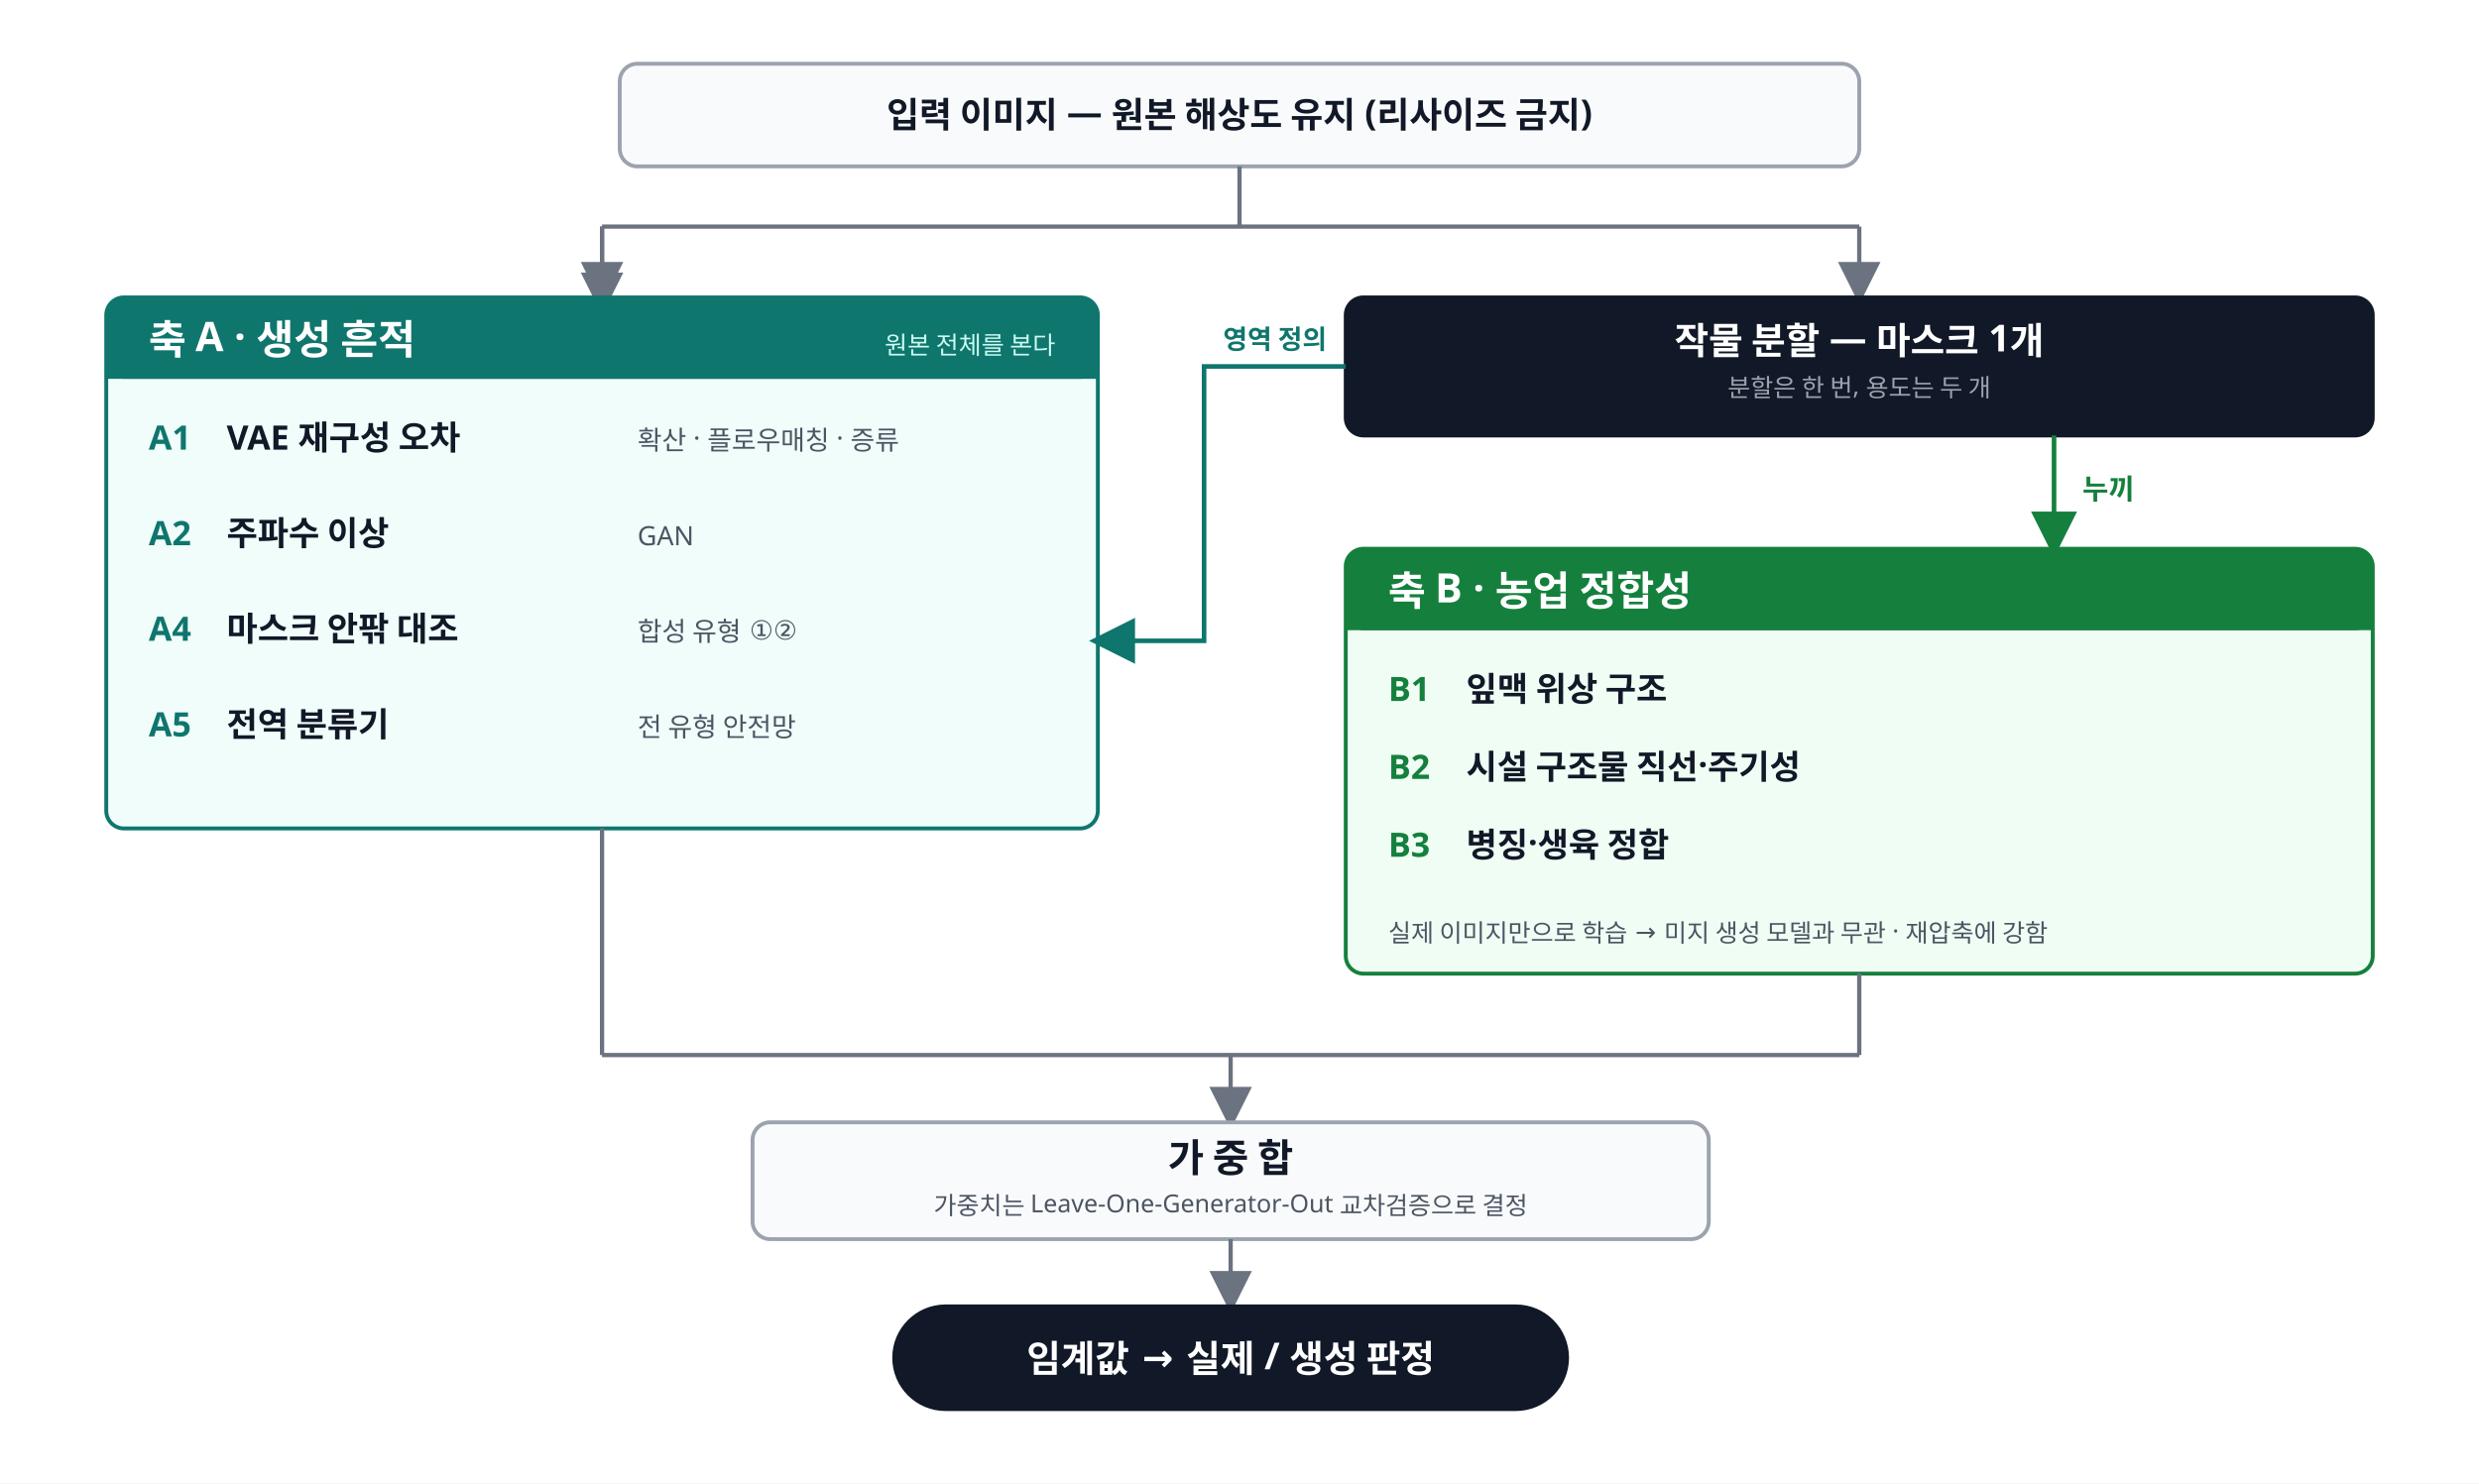
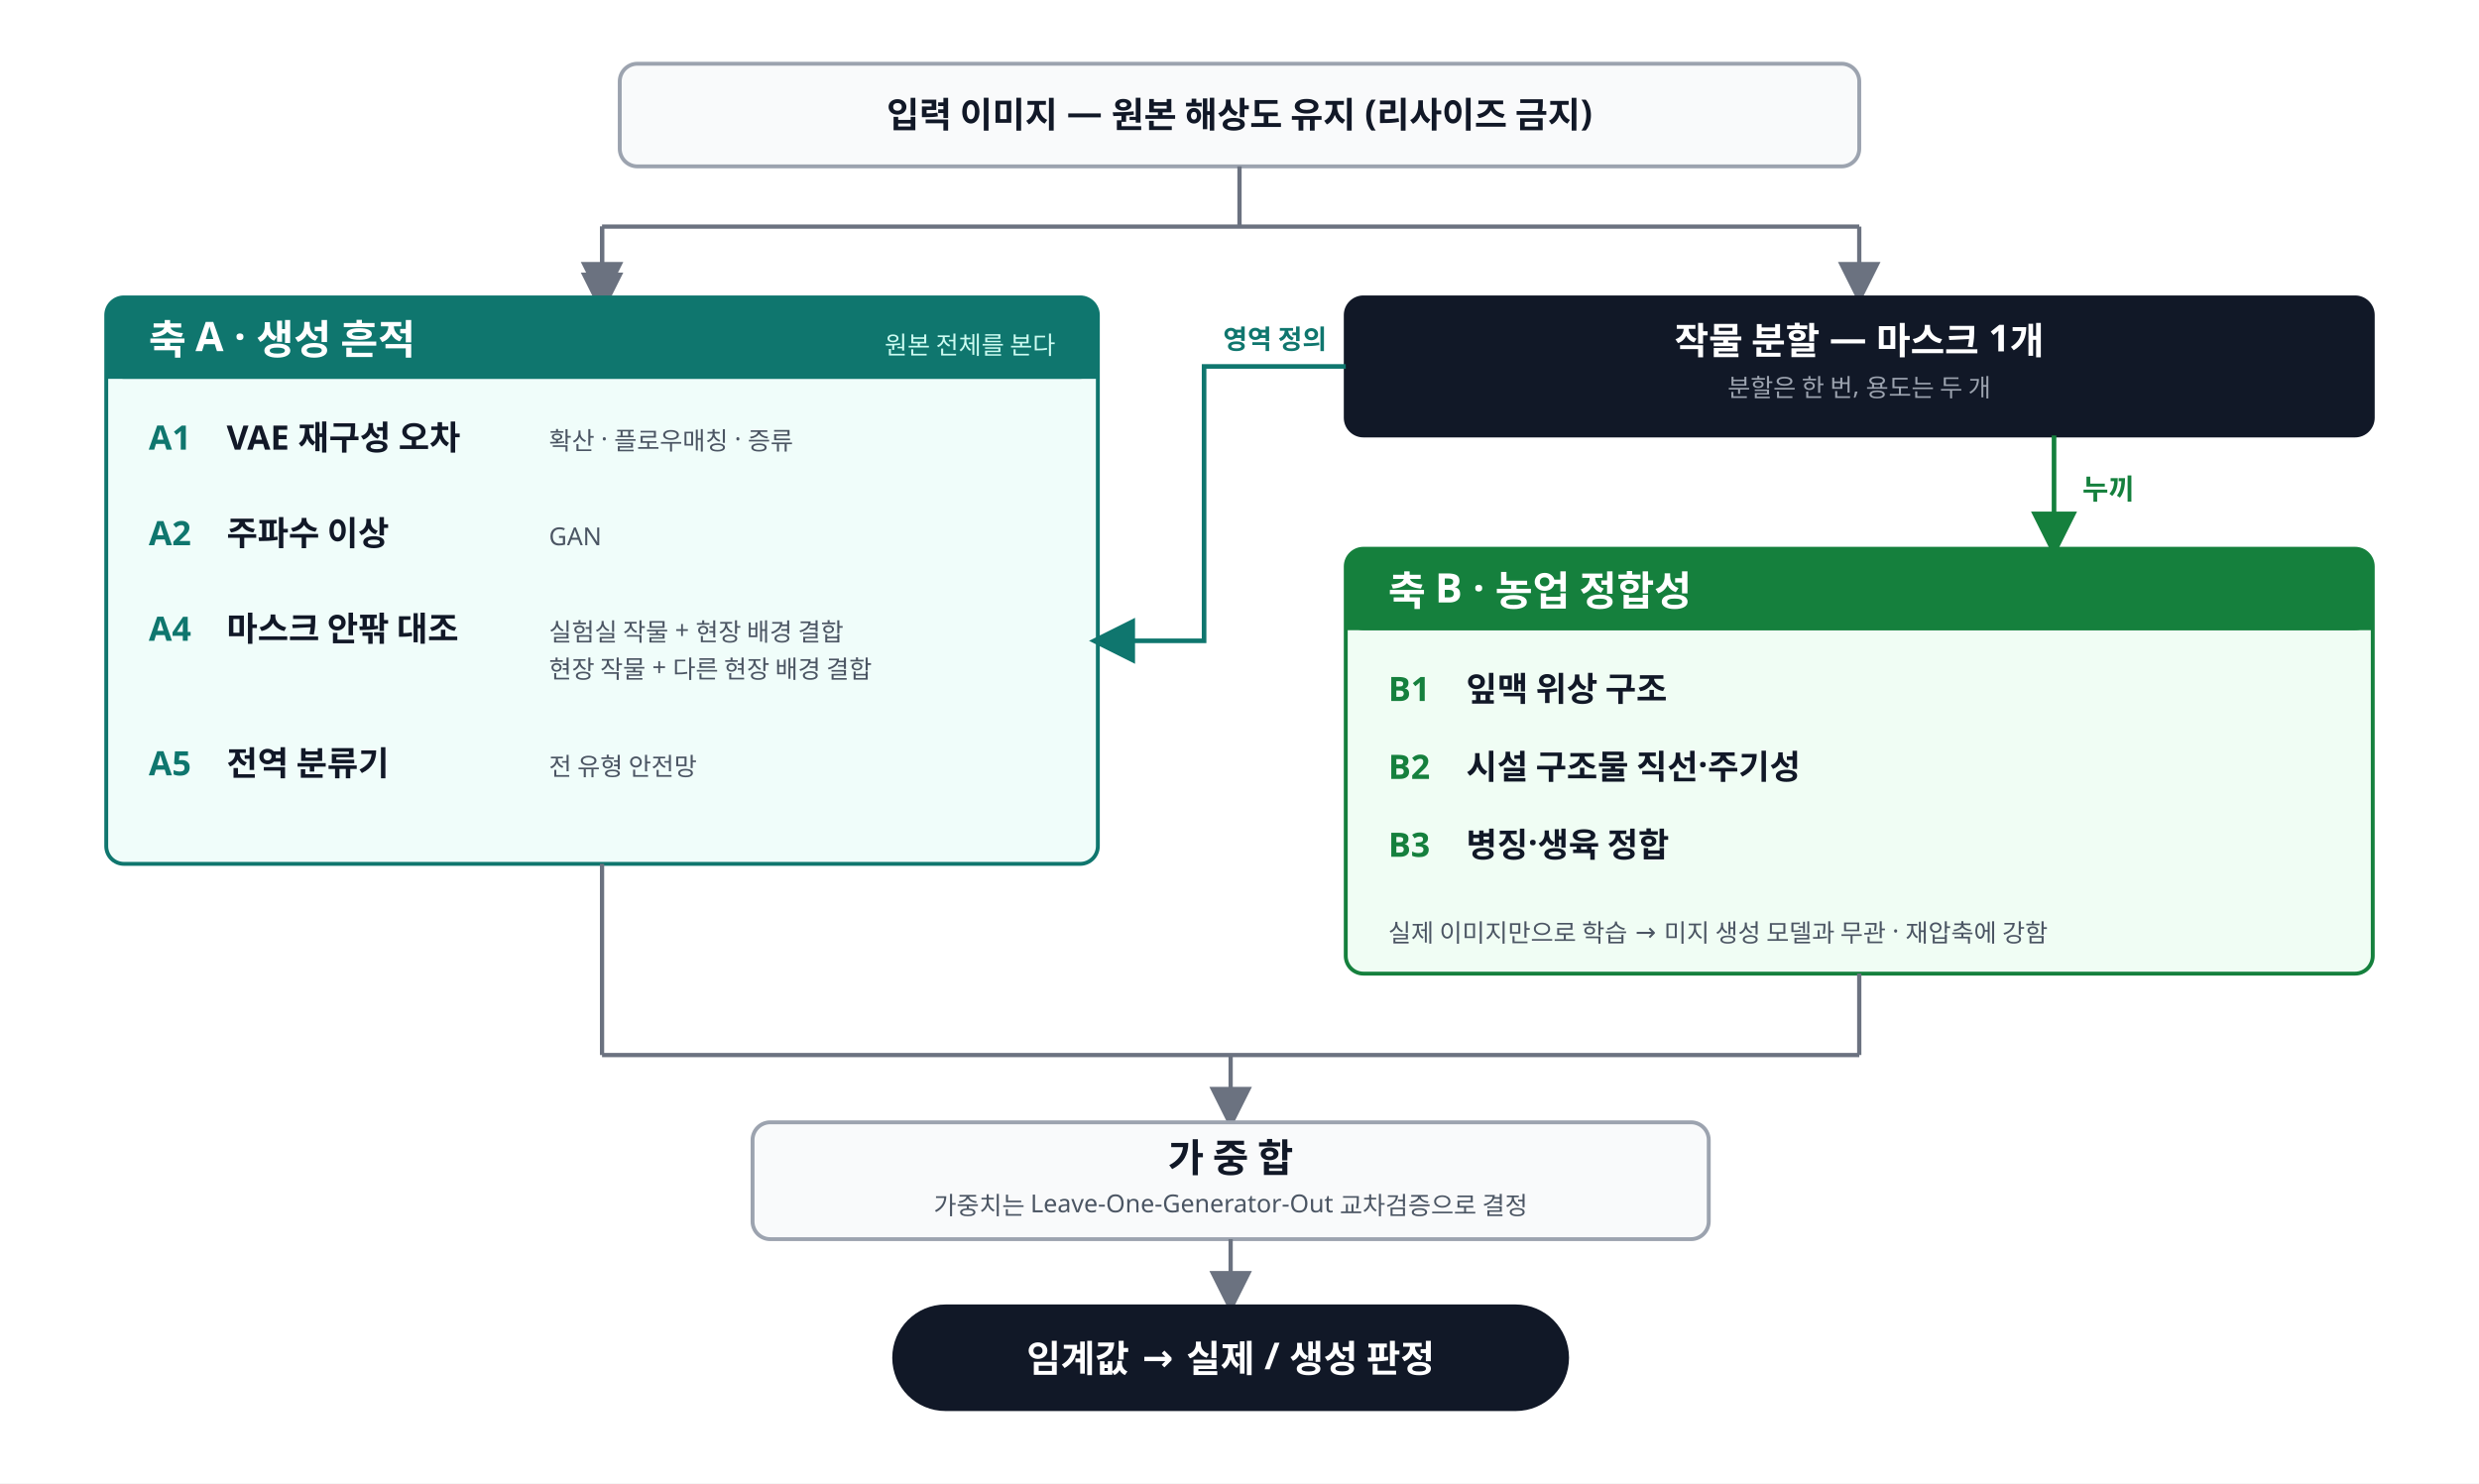
<svg xmlns="http://www.w3.org/2000/svg" width="1400" height="838" viewBox="0 0 1400 838">
  <defs>
    <marker id="a" markerWidth="10" markerHeight="10" refX="5" refY="5" orient="auto">
      <path d="M0,0 L10,5 L0,10 z" fill="#6B7280" />
    </marker>
    <marker id="ga" markerWidth="10" markerHeight="10" refX="5" refY="5" orient="auto">
      <path d="M0,0 L10,5 L0,10 z" fill="#15803D" />
    </marker>
    <marker id="ta" markerWidth="10" markerHeight="10" refX="5" refY="5" orient="auto">
      <path d="M0,0 L10,5 L0,10 z" fill="#0F766E" />
    </marker>
  </defs>
  <rect x="0" y="0" width="1400" height="838" fill="#FFFFFF" />
  <rect x="350" y="36" width="700" height="58" rx="10" fill="#F9FAFB" stroke="#9CA3AF" stroke-width="2.2" />
  <text x="700" y="72" font-family="NanumGothic, 'Malgun Gothic', 'Apple SD Gothic Neo', sans-serif" font-size="20" fill="#111827" font-weight="700" text-anchor="middle">입력 이미지  —  원본 해상도 유지 (리사이즈 금지)</text>
  <path d="M700,94 V128 M340,128 H1050 M340,128 V166" fill="none" stroke="#6B7280" stroke-width="2.4" marker-end="url(#a)" />
  <line x1="1050" y1="128" x2="1050" y2="160" stroke="#6B7280" stroke-width="2.4" marker-end="url(#a)" />
  <line x1="340" y1="128" x2="340" y2="160" stroke="#6B7280" stroke-width="2.4" marker-end="url(#a)" />
-   <rect x="60" y="168" width="560" height="300" rx="10" fill="#F0FDFA" stroke="#0F766E" stroke-width="2.2" />
+   <rect x="60" y="168" width="560" height="320" rx="10" fill="#F0FDFA" stroke="#0F766E" stroke-width="2.2" />
  <rect x="60" y="168" width="560" height="46" rx="10" fill="#0F766E" />
  <rect x="60" y="196" width="560" height="18" fill="#0F766E" />
  <text x="84" y="200" font-family="NanumGothic, 'Malgun Gothic', 'Apple SD Gothic Neo', sans-serif" font-size="23" fill="#FFFFFF" font-weight="800" text-anchor="start">축 A · 생성 흔적</text>
  <text x="596" y="200" font-family="NanumGothic, 'Malgun Gothic', 'Apple SD Gothic Neo', sans-serif" font-size="14" fill="#CCFBF1" font-weight="400" text-anchor="end">원본 전체를 본다</text>
  <text x="84" y="254" font-family="NanumGothic, 'Malgun Gothic', 'Apple SD Gothic Neo', sans-serif" font-size="19" fill="#0F766E" font-weight="800" text-anchor="start">A1</text>
  <text x="128" y="254" font-family="NanumGothic, 'Malgun Gothic', 'Apple SD Gothic Neo', sans-serif" font-size="19" fill="#111827" font-weight="700" text-anchor="start">VAE 재구성 오차</text>
-   <text x="360" y="254" font-family="NanumGothic, 'Malgun Gothic', 'Apple SD Gothic Neo', sans-serif" font-size="15" fill="#4B5563" font-weight="400" text-anchor="start">확산 · 플로우매칭 · 증류</text>
+   <text x="310" y="254" font-family="NanumGothic, 'Malgun Gothic', 'Apple SD Gothic Neo', sans-serif" font-size="14" fill="#4B5563" font-weight="400" text-anchor="start">확산 · 플로우매칭 · 증류</text>
  <text x="84" y="308" font-family="NanumGothic, 'Malgun Gothic', 'Apple SD Gothic Neo', sans-serif" font-size="19" fill="#0F766E" font-weight="800" text-anchor="start">A2</text>
  <text x="128" y="308" font-family="NanumGothic, 'Malgun Gothic', 'Apple SD Gothic Neo', sans-serif" font-size="19" fill="#111827" font-weight="700" text-anchor="start">주파수 이상</text>
-   <text x="360" y="308" font-family="NanumGothic, 'Malgun Gothic', 'Apple SD Gothic Neo', sans-serif" font-size="15" fill="#4B5563" font-weight="400" text-anchor="start">GAN</text>
+   <text x="310" y="308" font-family="NanumGothic, 'Malgun Gothic', 'Apple SD Gothic Neo', sans-serif" font-size="14" fill="#4B5563" font-weight="400" text-anchor="start">GAN</text>
  <text x="84" y="362" font-family="NanumGothic, 'Malgun Gothic', 'Apple SD Gothic Neo', sans-serif" font-size="19" fill="#0F766E" font-weight="800" text-anchor="start">A4</text>
  <text x="128" y="362" font-family="NanumGothic, 'Malgun Gothic', 'Apple SD Gothic Neo', sans-serif" font-size="19" fill="#111827" font-weight="700" text-anchor="start">마스크 안팎 대조</text>
-   <text x="360" y="362" font-family="NanumGothic, 'Malgun Gothic', 'Apple SD Gothic Neo', sans-serif" font-size="15" fill="#4B5563" font-weight="400" text-anchor="start">합성 유형 ①②</text>
-   <text x="84" y="416" font-family="NanumGothic, 'Malgun Gothic', 'Apple SD Gothic Neo', sans-serif" font-size="19" fill="#0F766E" font-weight="800" text-anchor="start">A5</text>
-   <text x="128" y="416" font-family="NanumGothic, 'Malgun Gothic', 'Apple SD Gothic Neo', sans-serif" font-size="19" fill="#111827" font-weight="700" text-anchor="start">전역 분류기</text>
-   <text x="360" y="416" font-family="NanumGothic, 'Malgun Gothic', 'Apple SD Gothic Neo', sans-serif" font-size="15" fill="#4B5563" font-weight="400" text-anchor="start">전 유형 안전망</text>
+   <text x="310" y="362" font-family="NanumGothic, 'Malgun Gothic', 'Apple SD Gothic Neo', sans-serif" font-size="14" fill="#4B5563" font-weight="400" text-anchor="start">실험실 작물 + 현장 배경 결합</text>
+   <text x="310" y="383" font-family="NanumGothic, 'Malgun Gothic', 'Apple SD Gothic Neo', sans-serif" font-size="14" fill="#4B5563" font-weight="400" text-anchor="start">현장 작물 + 다른 현장 배경 결합</text>
+   <text x="84" y="438" font-family="NanumGothic, 'Malgun Gothic', 'Apple SD Gothic Neo', sans-serif" font-size="19" fill="#0F766E" font-weight="800" text-anchor="start">A5</text>
+   <text x="128" y="438" font-family="NanumGothic, 'Malgun Gothic', 'Apple SD Gothic Neo', sans-serif" font-size="19" fill="#111827" font-weight="700" text-anchor="start">전역 분류기</text>
+   <text x="310" y="438" font-family="NanumGothic, 'Malgun Gothic', 'Apple SD Gothic Neo', sans-serif" font-size="14" fill="#4B5563" font-weight="400" text-anchor="start">전 유형 안전망</text>
  <rect x="760" y="168" width="580" height="78" rx="10" fill="#111827" stroke="#111827" stroke-width="2.2" />
  <text x="1050" y="200" font-family="NanumGothic, 'Malgun Gothic', 'Apple SD Gothic Neo', sans-serif" font-size="21" fill="#FFFFFF" font-weight="800" text-anchor="middle">작물 분할  —  마스크 1개</text>
  <text x="1050" y="224" font-family="NanumGothic, 'Malgun Gothic', 'Apple SD Gothic Neo', sans-serif" font-size="14" fill="#9CA3AF" font-weight="400" text-anchor="middle">분할은 한 번, 용도는 두 개</text>
  <path d="M760,207 H680 V362 H628" fill="none" stroke="#0F766E" stroke-width="2.6" marker-end="url(#ta)" />
  <text x="720" y="197" font-family="NanumGothic, 'Malgun Gothic', 'Apple SD Gothic Neo', sans-serif" font-size="15" fill="#0F766E" font-weight="800" text-anchor="middle">영역 정의</text>
  <line x1="1160" y1="246" x2="1160" y2="302" stroke="#15803D" stroke-width="2.6" marker-end="url(#ga)" />
  <text x="1176" y="282" font-family="NanumGothic, 'Malgun Gothic', 'Apple SD Gothic Neo', sans-serif" font-size="16" fill="#15803D" font-weight="800" text-anchor="start">누끼</text>
  <rect x="760" y="310" width="580" height="240" rx="10" fill="#F0FDF4" stroke="#15803D" stroke-width="2.2" />
  <rect x="760" y="310" width="580" height="46" rx="10" fill="#15803D" />
  <rect x="760" y="338" width="580" height="18" fill="#15803D" />
  <text x="784" y="342" font-family="NanumGothic, 'Malgun Gothic', 'Apple SD Gothic Neo', sans-serif" font-size="23" fill="#FFFFFF" font-weight="800" text-anchor="start">축 B · 농업 정합성</text>
  <text x="784" y="396" font-family="NanumGothic, 'Malgun Gothic', 'Apple SD Gothic Neo', sans-serif" font-size="19" fill="#15803D" font-weight="800" text-anchor="start">B1</text>
  <text x="828" y="396" font-family="NanumGothic, 'Malgun Gothic', 'Apple SD Gothic Neo', sans-serif" font-size="19" fill="#111827" font-weight="700" text-anchor="start">잎맥 위상 구조</text>
  <text x="784" y="440" font-family="NanumGothic, 'Malgun Gothic', 'Apple SD Gothic Neo', sans-serif" font-size="19" fill="#15803D" font-weight="800" text-anchor="start">B2</text>
  <text x="828" y="440" font-family="NanumGothic, 'Malgun Gothic', 'Apple SD Gothic Neo', sans-serif" font-size="19" fill="#111827" font-weight="700" text-anchor="start">시설 구조물 직선·주기성</text>
  <text x="784" y="484" font-family="NanumGothic, 'Malgun Gothic', 'Apple SD Gothic Neo', sans-serif" font-size="19" fill="#15803D" font-weight="800" text-anchor="start">B3</text>
  <text x="828" y="484" font-family="NanumGothic, 'Malgun Gothic', 'Apple SD Gothic Neo', sans-serif" font-size="19" fill="#111827" font-weight="700" text-anchor="start">병징·생육 정합</text>
  <text x="784" y="532" font-family="NanumGothic, 'Malgun Gothic', 'Apple SD Gothic Neo', sans-serif" font-size="14" fill="#4B5563" font-weight="400" text-anchor="start">실제 이미지만으로 학습  →  미지 생성 모델과 무관 · 재압축에 강함</text>
-   <path d="M340,468 V596 M1050,550 V596 M340,596 H1050" fill="none" stroke="#6B7280" stroke-width="2.4" />
+   <path d="M340,488 V596 M1050,550 V596 M340,596 H1050" fill="none" stroke="#6B7280" stroke-width="2.4" />
  <line x1="695" y1="596" x2="695" y2="626" stroke="#6B7280" stroke-width="2.4" marker-end="url(#a)" />
  <rect x="425" y="634" width="540" height="66" rx="10" fill="#F9FAFB" stroke="#9CA3AF" stroke-width="2.2" />
  <text x="695" y="662" font-family="NanumGothic, 'Malgun Gothic', 'Apple SD Gothic Neo', sans-serif" font-size="22" fill="#111827" font-weight="800" text-anchor="middle">가 중 합</text>
  <text x="695" y="686" font-family="NanumGothic, 'Malgun Gothic', 'Apple SD Gothic Neo', sans-serif" font-size="14" fill="#4B5563" font-weight="400" text-anchor="middle">가중치는 Leave-One-Generator-Out 교차검증으로 결정</text>
  <line x1="695" y1="700" x2="695" y2="730" stroke="#6B7280" stroke-width="2.4" marker-end="url(#a)" />
  <rect x="505" y="738" width="380" height="58" rx="29" fill="#111827" stroke="#111827" stroke-width="2.2" />
  <text x="695" y="775" font-family="NanumGothic, 'Malgun Gothic', 'Apple SD Gothic Neo', sans-serif" font-size="21" fill="#FFFFFF" font-weight="700" text-anchor="middle">임계값  →  실제 / 생성 판정</text>
</svg>
